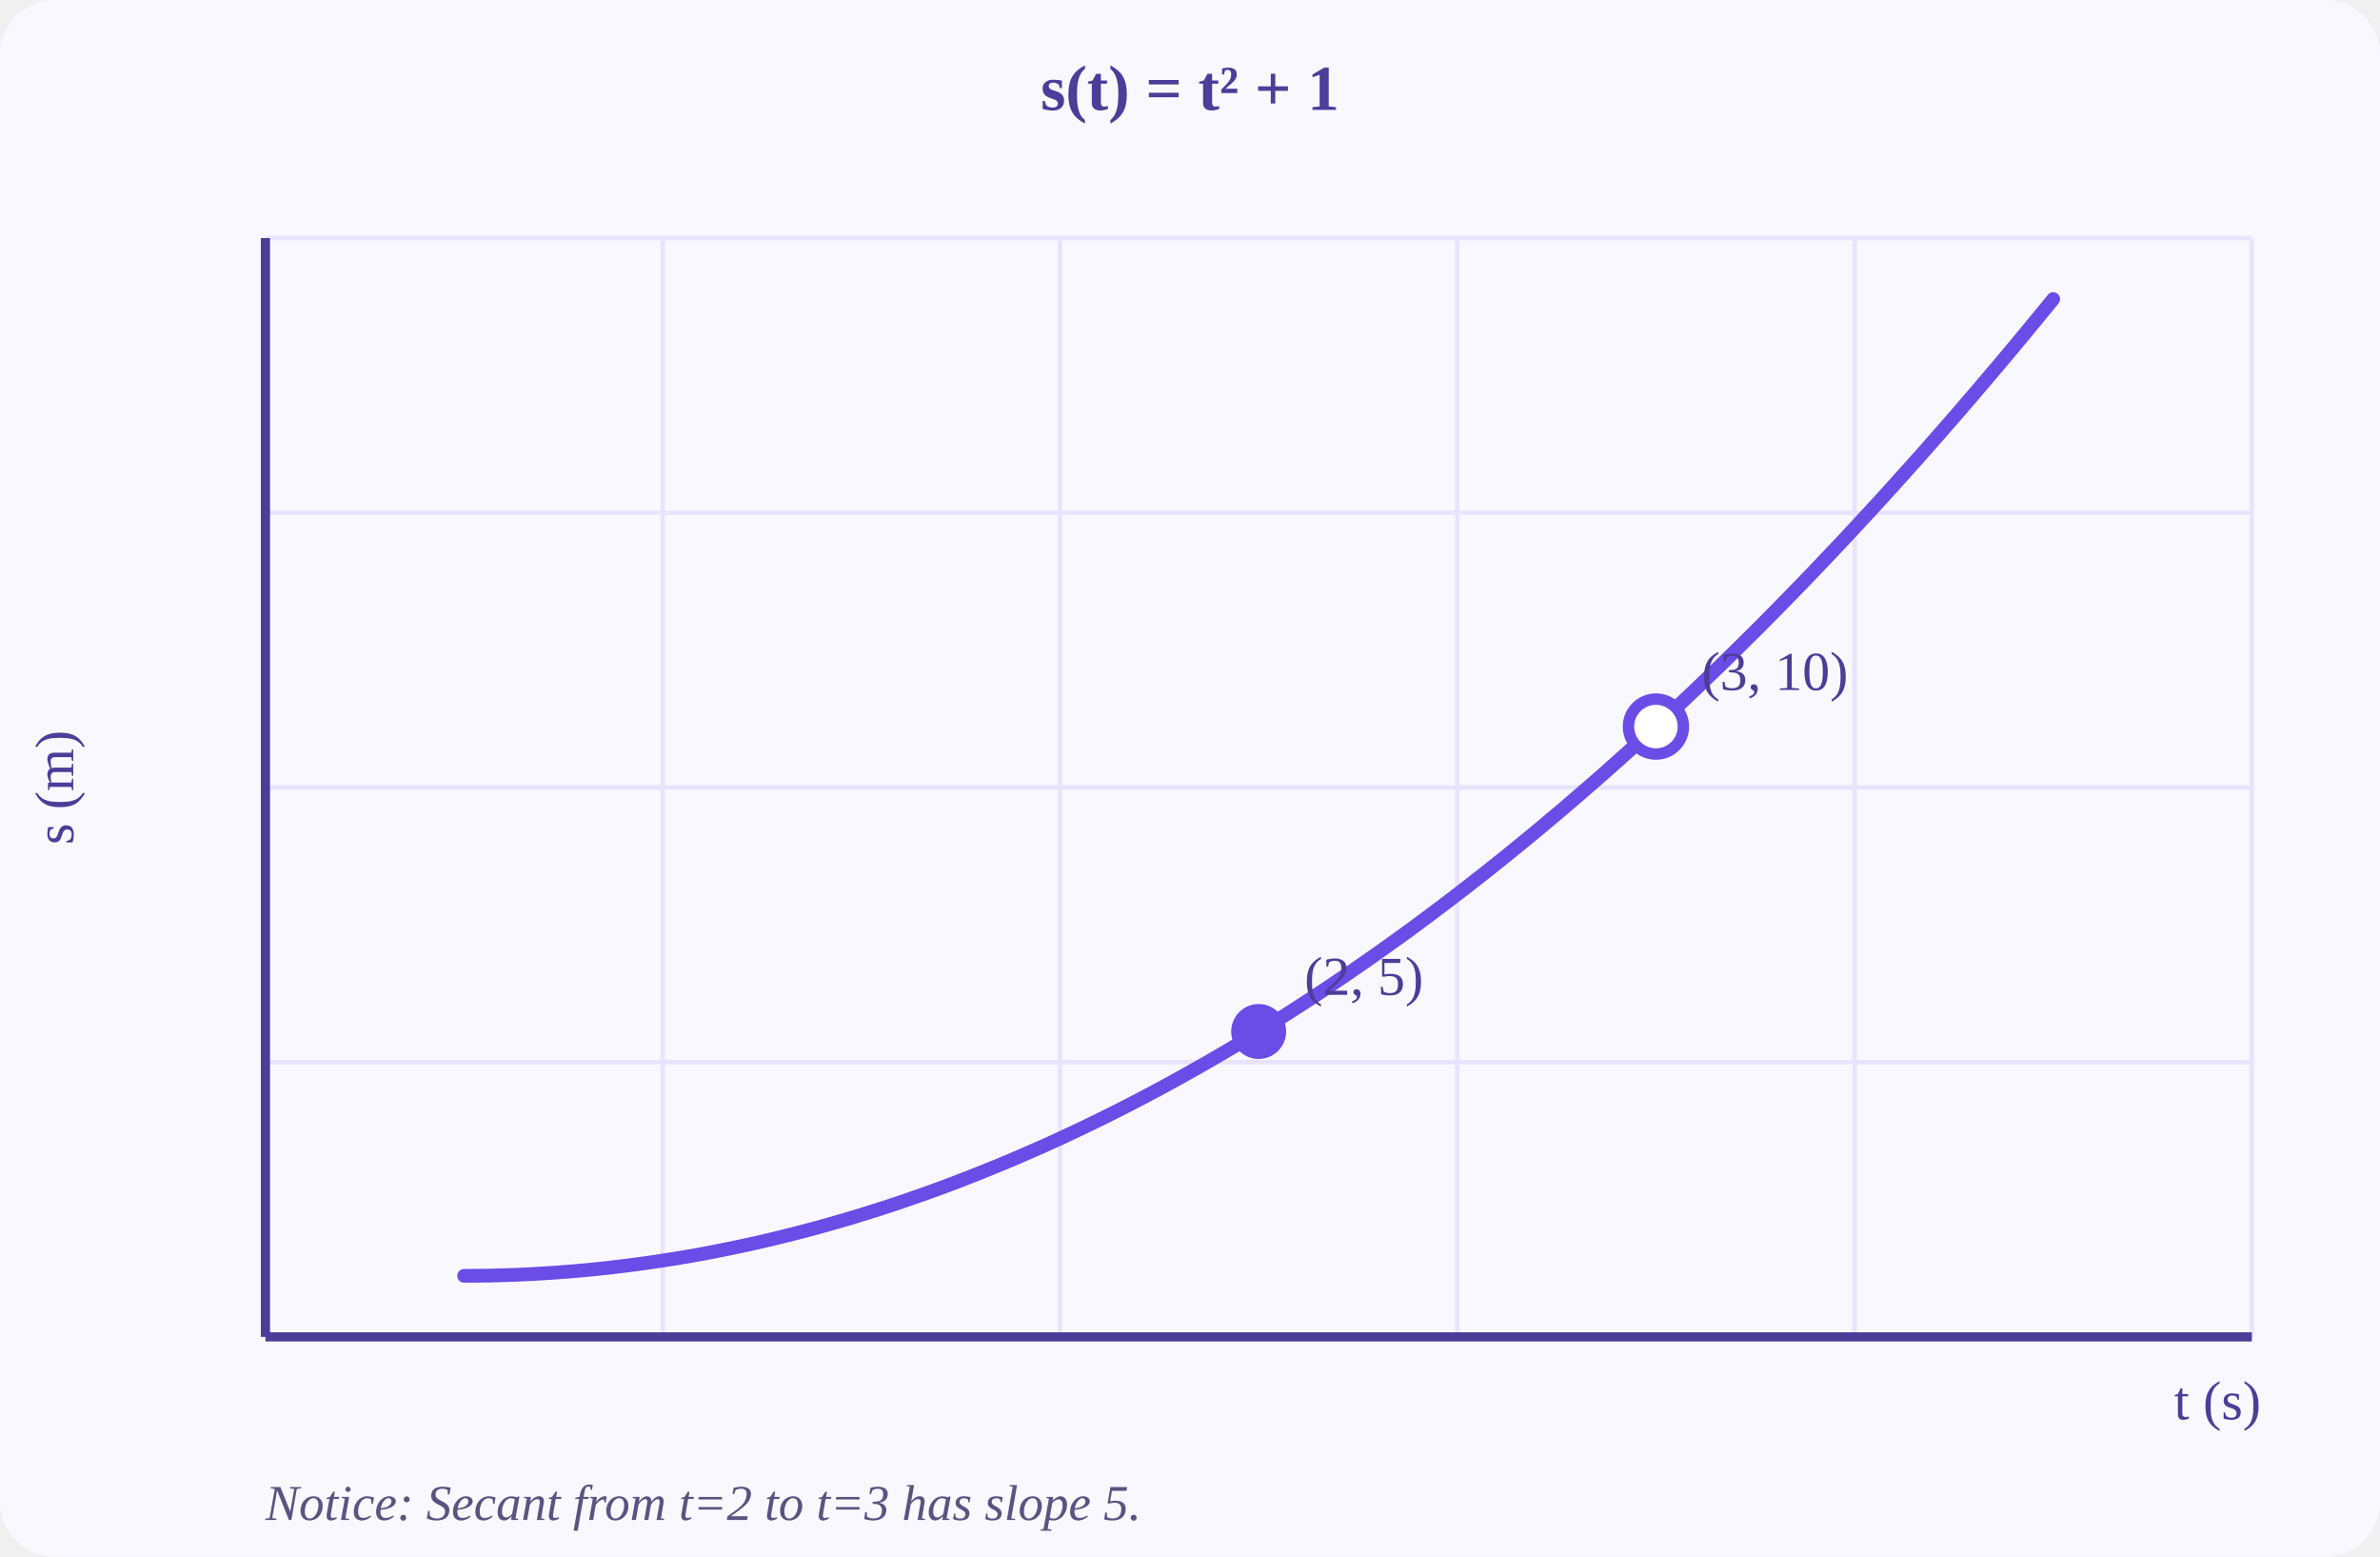
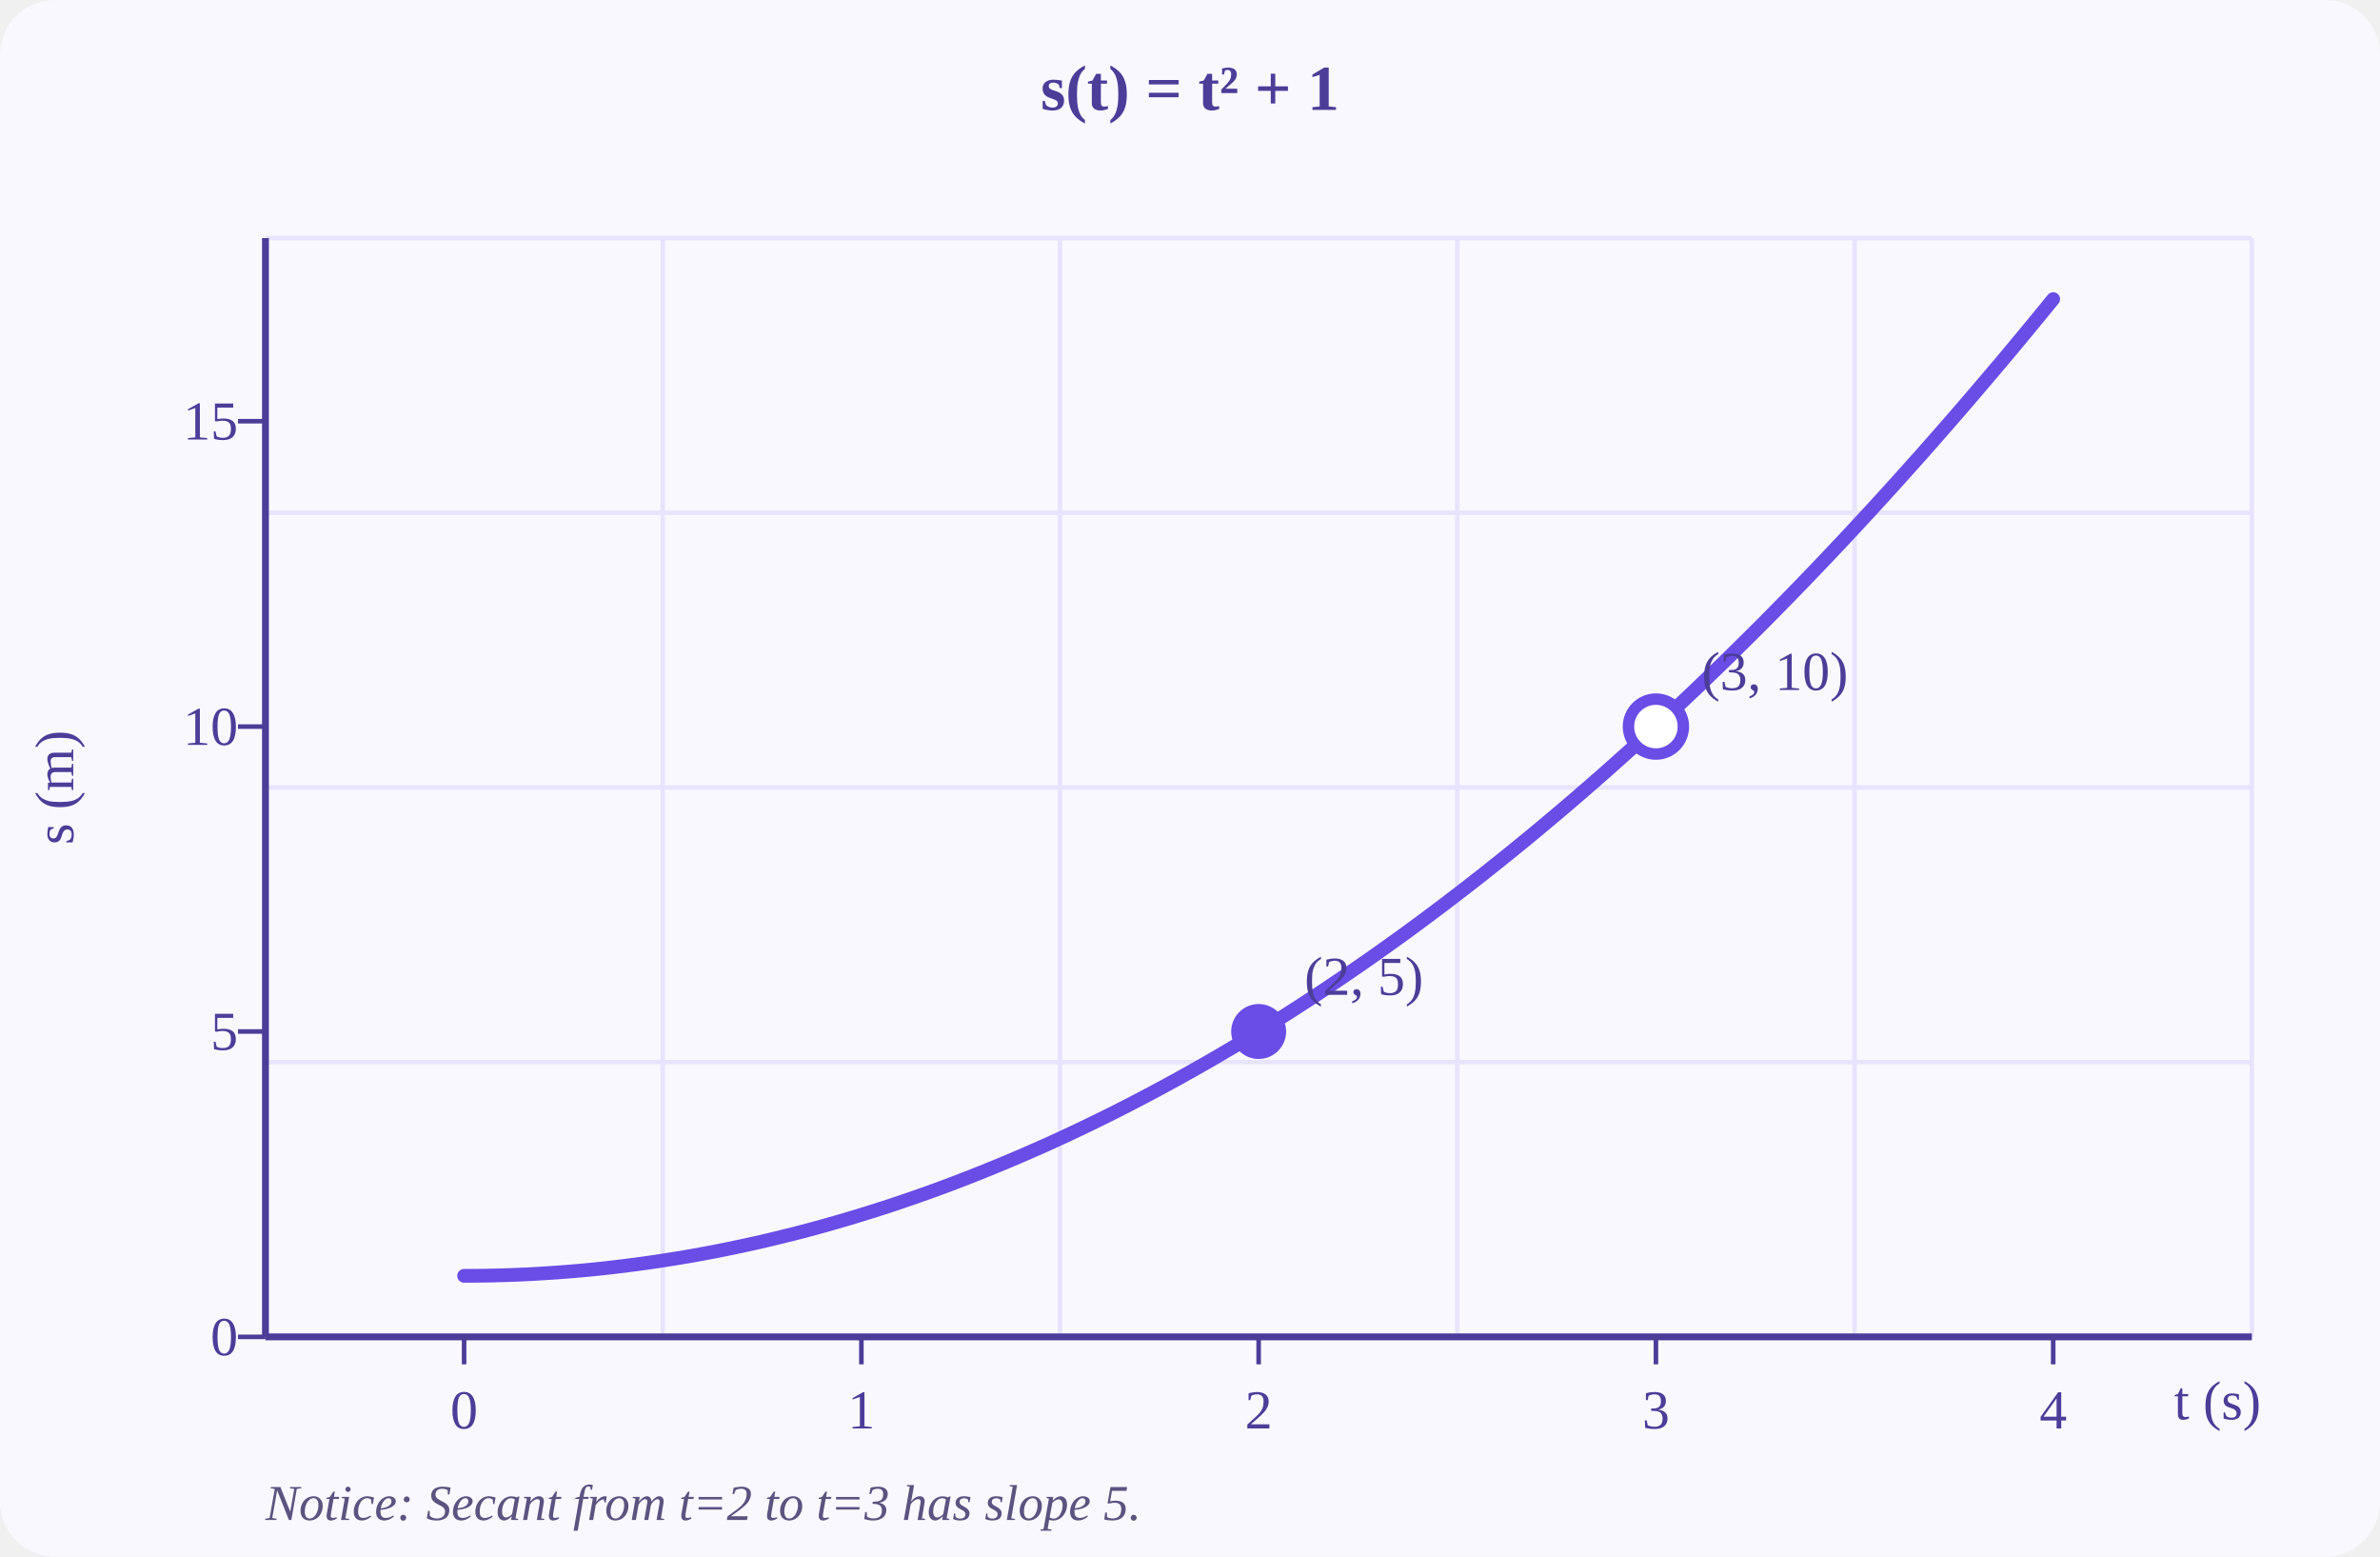
<svg xmlns="http://www.w3.org/2000/svg" viewBox="0 0 520 340" role="img" aria-label="s(t) = t² + 1" class="ap-graph-svg">
  <rect width="520" height="340" fill="#faf8ff" rx="12" />
  <text x="260.0" y="24" text-anchor="middle" font-size="14" font-weight="700" fill="#4c3d99">s(t) = t² + 1</text>
  <line x1="58.0" y1="52" x2="58.0" y2="292" stroke="#e8e4ff" stroke-width="1" />
  <line x1="144.8" y1="52" x2="144.8" y2="292" stroke="#e8e4ff" stroke-width="1" />
  <line x1="231.6" y1="52" x2="231.6" y2="292" stroke="#e8e4ff" stroke-width="1" />
  <line x1="318.4" y1="52" x2="318.4" y2="292" stroke="#e8e4ff" stroke-width="1" />
  <line x1="405.2" y1="52" x2="405.2" y2="292" stroke="#e8e4ff" stroke-width="1" />
  <line x1="492.0" y1="52" x2="492.0" y2="292" stroke="#e8e4ff" stroke-width="1" />
  <line x1="58" y1="52.0" x2="492" y2="52.0" stroke="#e8e4ff" stroke-width="1" />
  <line x1="58" y1="112.0" x2="492" y2="112.0" stroke="#e8e4ff" stroke-width="1" />
  <line x1="58" y1="172.0" x2="492" y2="172.0" stroke="#e8e4ff" stroke-width="1" />
  <line x1="58" y1="232.0" x2="492" y2="232.0" stroke="#e8e4ff" stroke-width="1" />
  <line x1="58" y1="292.0" x2="492" y2="292.0" stroke="#e8e4ff" stroke-width="1" />
-   <line x1="58" y1="292" x2="492" y2="292" stroke="#4c3d99" stroke-width="2" />
-   <line x1="58" y1="52" x2="58" y2="292" stroke="#4c3d99" stroke-width="2" />
+   <line x1="58" y1="292" x2="492" y2="292" stroke="#4c3d99" stroke-width="1.5" />
+   <line x1="58" y1="52" x2="58" y2="292" stroke="#4c3d99" stroke-width="1.5" />
+   <line x1="101.4" y1="292.0" x2="101.4" y2="298.0" stroke="#4c3d99" stroke-width="1" />
+   <text x="101.4" y="312.0" text-anchor="middle" font-size="12" fill="#4c3d99">0</text>
+   <line x1="188.2" y1="292.0" x2="188.2" y2="298.0" stroke="#4c3d99" stroke-width="1" />
+   <text x="188.2" y="312.0" text-anchor="middle" font-size="12" fill="#4c3d99">1</text>
+   <line x1="275.0" y1="292.0" x2="275.0" y2="298.0" stroke="#4c3d99" stroke-width="1" />
+   <text x="275.0" y="312.0" text-anchor="middle" font-size="12" fill="#4c3d99">2</text>
+   <line x1="361.8" y1="292.0" x2="361.8" y2="298.0" stroke="#4c3d99" stroke-width="1" />
+   <text x="361.8" y="312.0" text-anchor="middle" font-size="12" fill="#4c3d99">3</text>
+   <line x1="448.6" y1="292.0" x2="448.6" y2="298.0" stroke="#4c3d99" stroke-width="1" />
+   <text x="448.6" y="312.0" text-anchor="middle" font-size="12" fill="#4c3d99">4</text>
+   <line x1="52.0" y1="292.0" x2="58.0" y2="292.0" stroke="#4c3d99" stroke-width="1" />
+   <text x="52.0" y="296.0" text-anchor="end" font-size="12" fill="#4c3d99">0</text>
+   <line x1="52.0" y1="225.3" x2="58.0" y2="225.3" stroke="#4c3d99" stroke-width="1" />
+   <text x="52.0" y="229.3" text-anchor="end" font-size="12" fill="#4c3d99">5</text>
+   <line x1="52.0" y1="158.7" x2="58.0" y2="158.7" stroke="#4c3d99" stroke-width="1" />
+   <text x="52.0" y="162.7" text-anchor="end" font-size="12" fill="#4c3d99">10</text>
+   <line x1="52.0" y1="92.0" x2="58.0" y2="92.0" stroke="#4c3d99" stroke-width="1" />
+   <text x="52.0" y="96.0" text-anchor="end" font-size="12" fill="#4c3d99">15</text>
  <text x="494.0" y="310.0" text-anchor="end" font-size="12" fill="#4c3d99">t (s)</text>
  <text x="16" y="172.0" text-anchor="middle" font-size="12" fill="#4c3d99" transform="rotate(-90 16 172.0)">s (m)</text>
  <polyline points="101.40,278.67 104.29,278.65 107.19,278.61 110.08,278.53 112.97,278.43 115.87,278.30 118.76,278.13 121.65,277.94 124.55,277.72 127.44,277.47 130.33,277.19 133.23,276.87 136.12,276.53 139.01,276.16 141.91,275.76 144.80,275.33 147.69,274.87 150.59,274.39 153.48,273.87 156.37,273.32 159.27,272.74 162.16,272.13 165.05,271.50 167.95,270.83 170.84,270.13 173.73,269.41 176.63,268.65 179.52,267.87 182.41,267.05 185.31,266.21 188.20,265.33 191.09,264.43 193.99,263.50 196.88,262.53 199.77,261.54 202.67,260.52 205.56,259.47 208.45,258.39 211.35,257.27 214.24,256.13 217.13,254.96 220.03,253.76 222.92,252.53 225.81,251.27 228.71,249.99 231.60,248.67 234.49,247.32 237.39,245.94 240.28,244.53 243.17,243.10 246.07,241.63 248.96,240.13 251.85,238.61 254.75,237.05 257.64,235.47 260.53,233.85 263.43,232.21 266.32,230.53 269.21,228.83 272.11,227.10 275.00,225.33 277.89,223.54 280.79,221.72 283.68,219.87 286.57,217.99 289.47,216.07 292.36,214.13 295.25,212.16 298.15,210.16 301.04,208.13 303.93,206.07 306.83,203.99 309.72,201.87 312.61,199.72 315.51,197.54 318.40,195.33 321.29,193.10 324.19,190.83 327.08,188.53 329.97,186.21 332.87,183.85 335.76,181.47 338.65,179.05 341.55,176.61 344.44,174.13 347.33,171.63 350.23,169.10 353.12,166.53 356.01,163.94 358.91,161.32 361.80,158.67 364.69,155.99 367.59,153.27 370.48,150.53 373.37,147.76 376.27,144.96 379.16,142.13 382.05,139.27 384.95,136.39 387.84,133.47 390.73,130.52 393.63,127.54 396.52,124.53 399.41,121.50 402.31,118.43 405.20,115.33 408.09,112.21 410.99,109.05 413.88,105.87 416.77,102.65 419.67,99.41 422.56,96.13 425.45,92.83 428.35,89.50 431.24,86.13 434.13,82.74 437.03,79.32 439.92,75.87 442.81,72.39 445.71,68.87 448.60,65.33" fill="none" stroke="#6a4ce6" stroke-width="3" stroke-linecap="round" />
  <circle cx="275.0" cy="225.3" r="6" fill="#6a4ce6" />
  <text x="285.0" y="217.3" font-size="12" fill="#4c3d99">(2, 5)</text>
  <circle cx="361.8" cy="158.7" r="6" fill="#fff" stroke="#6a4ce6" stroke-width="2.5" />
  <text x="371.8" y="150.7" font-size="12" fill="#4c3d99">(3, 10)</text>
  <text x="58" y="332" font-size="11" fill="#5b5380" font-style="italic">Notice: Secant from t=2 to t=3 has slope 5.</text>
</svg>
